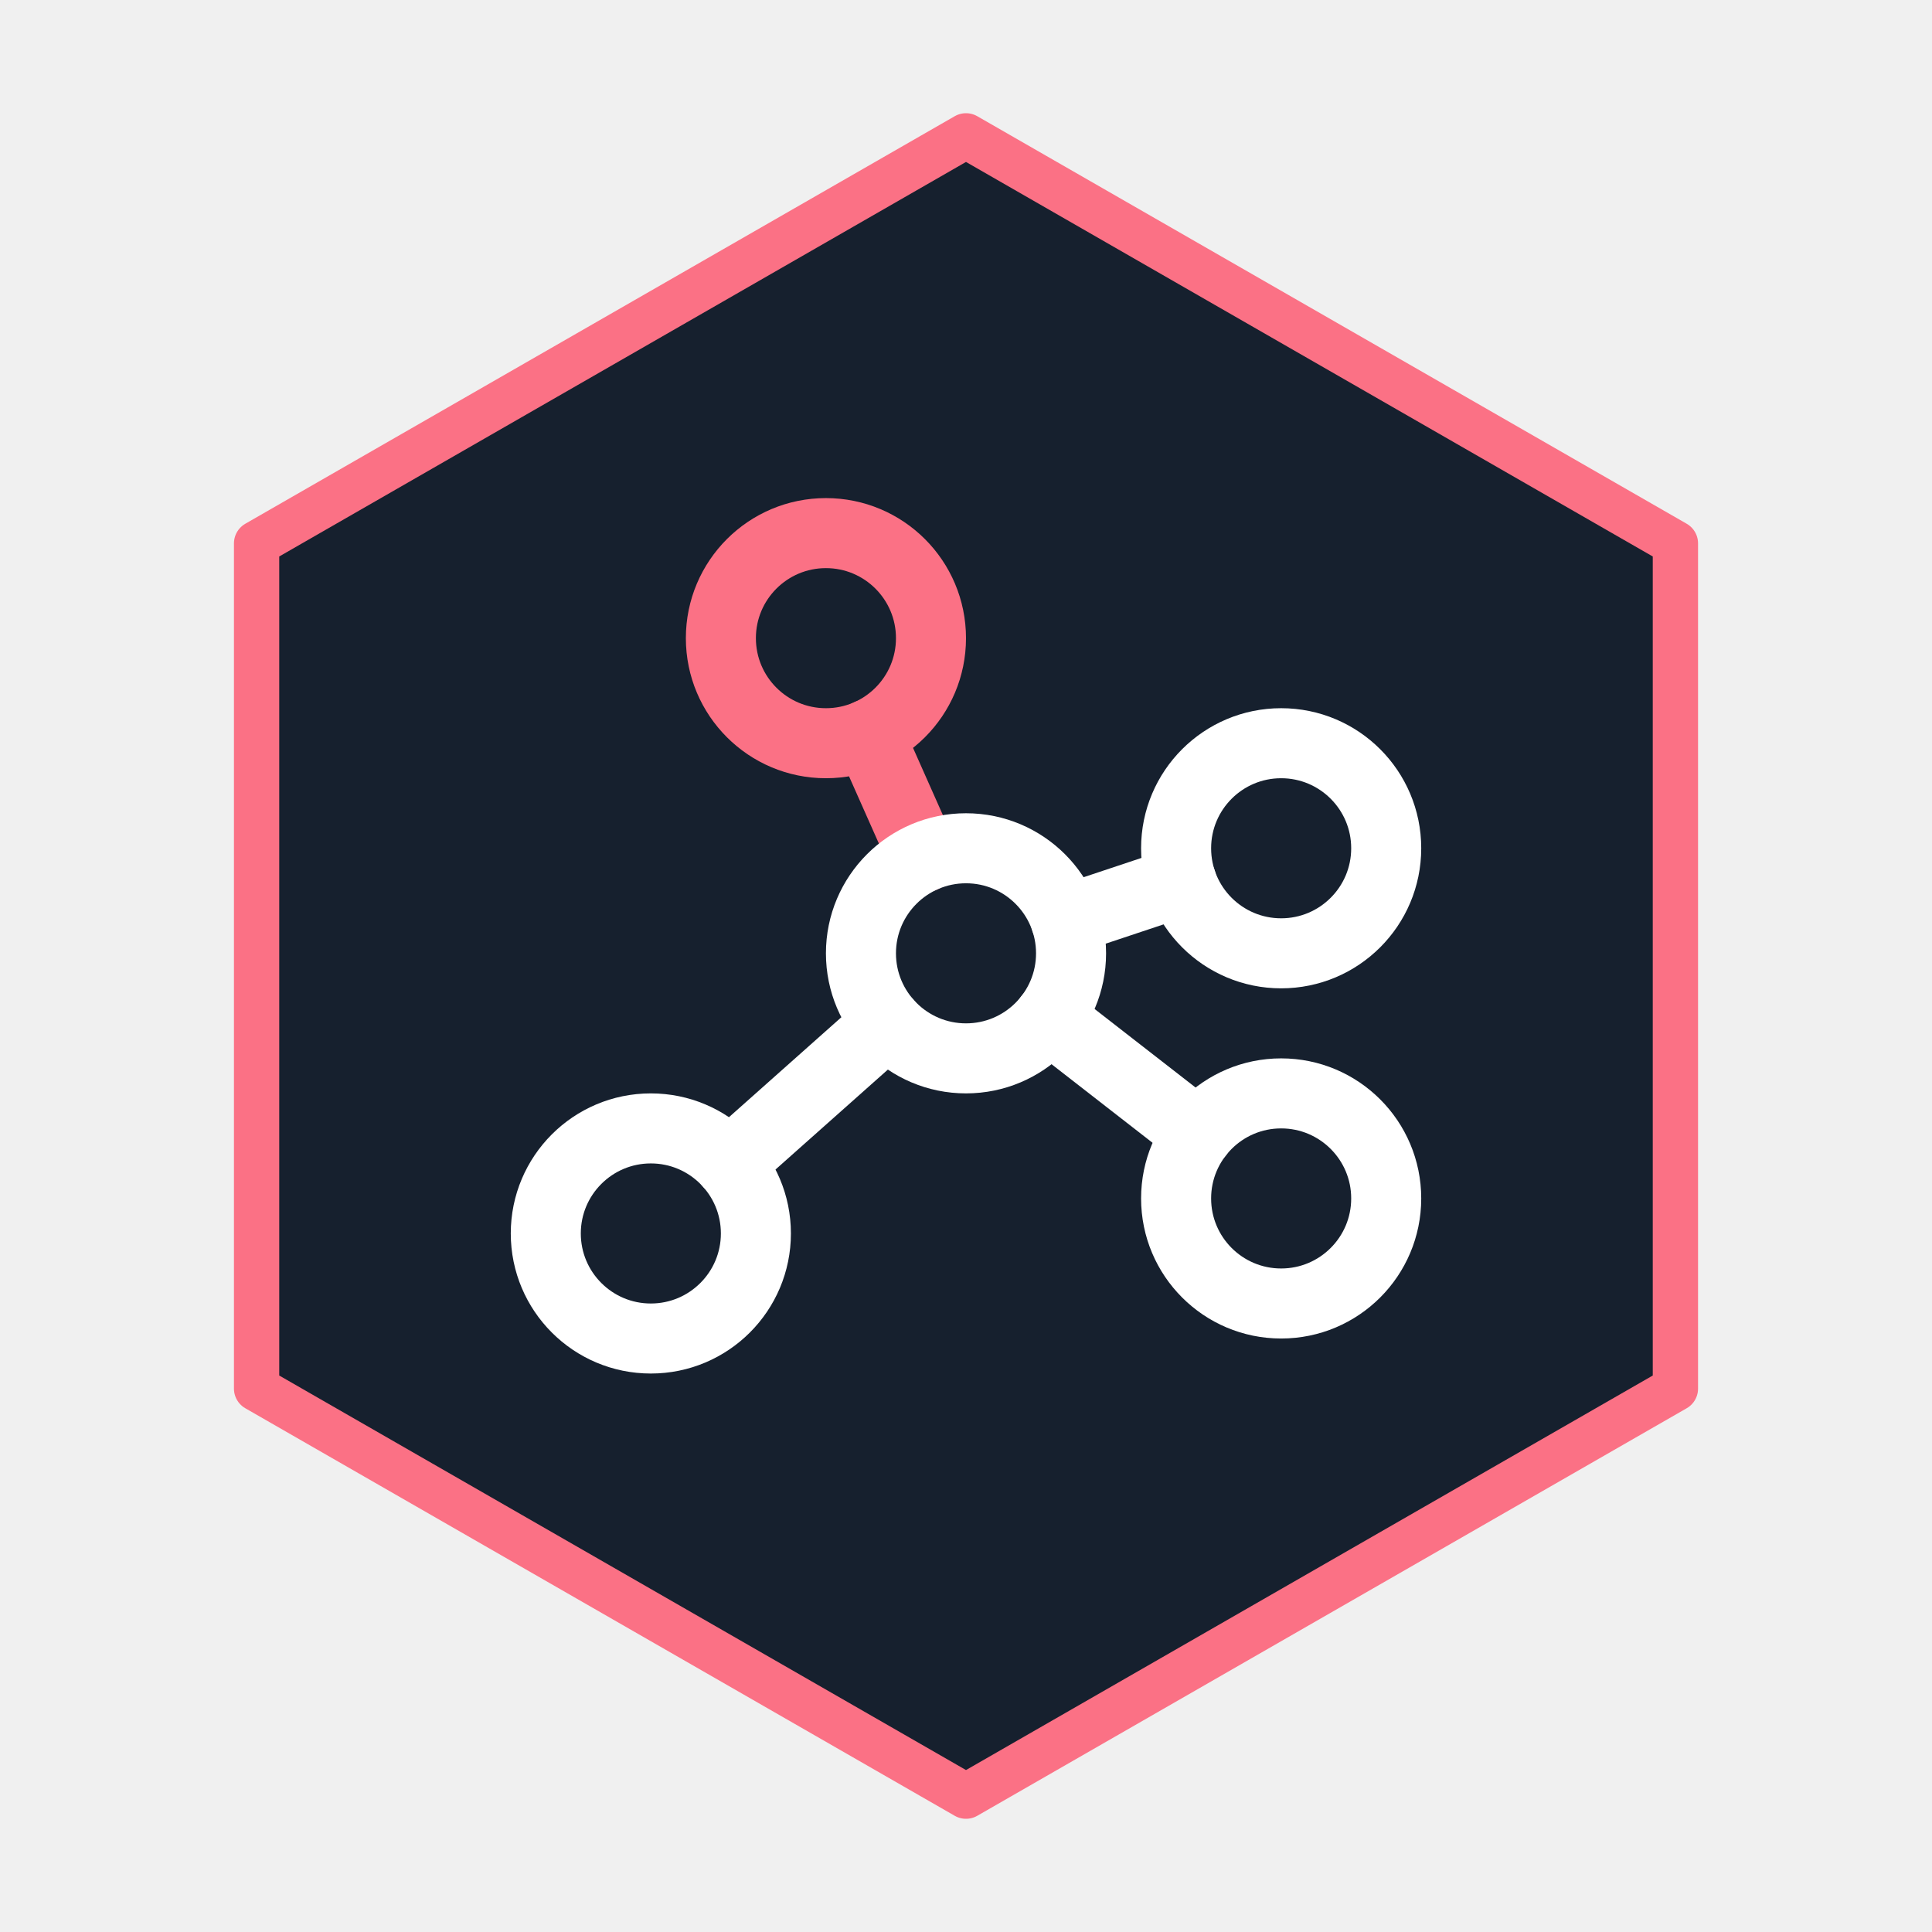
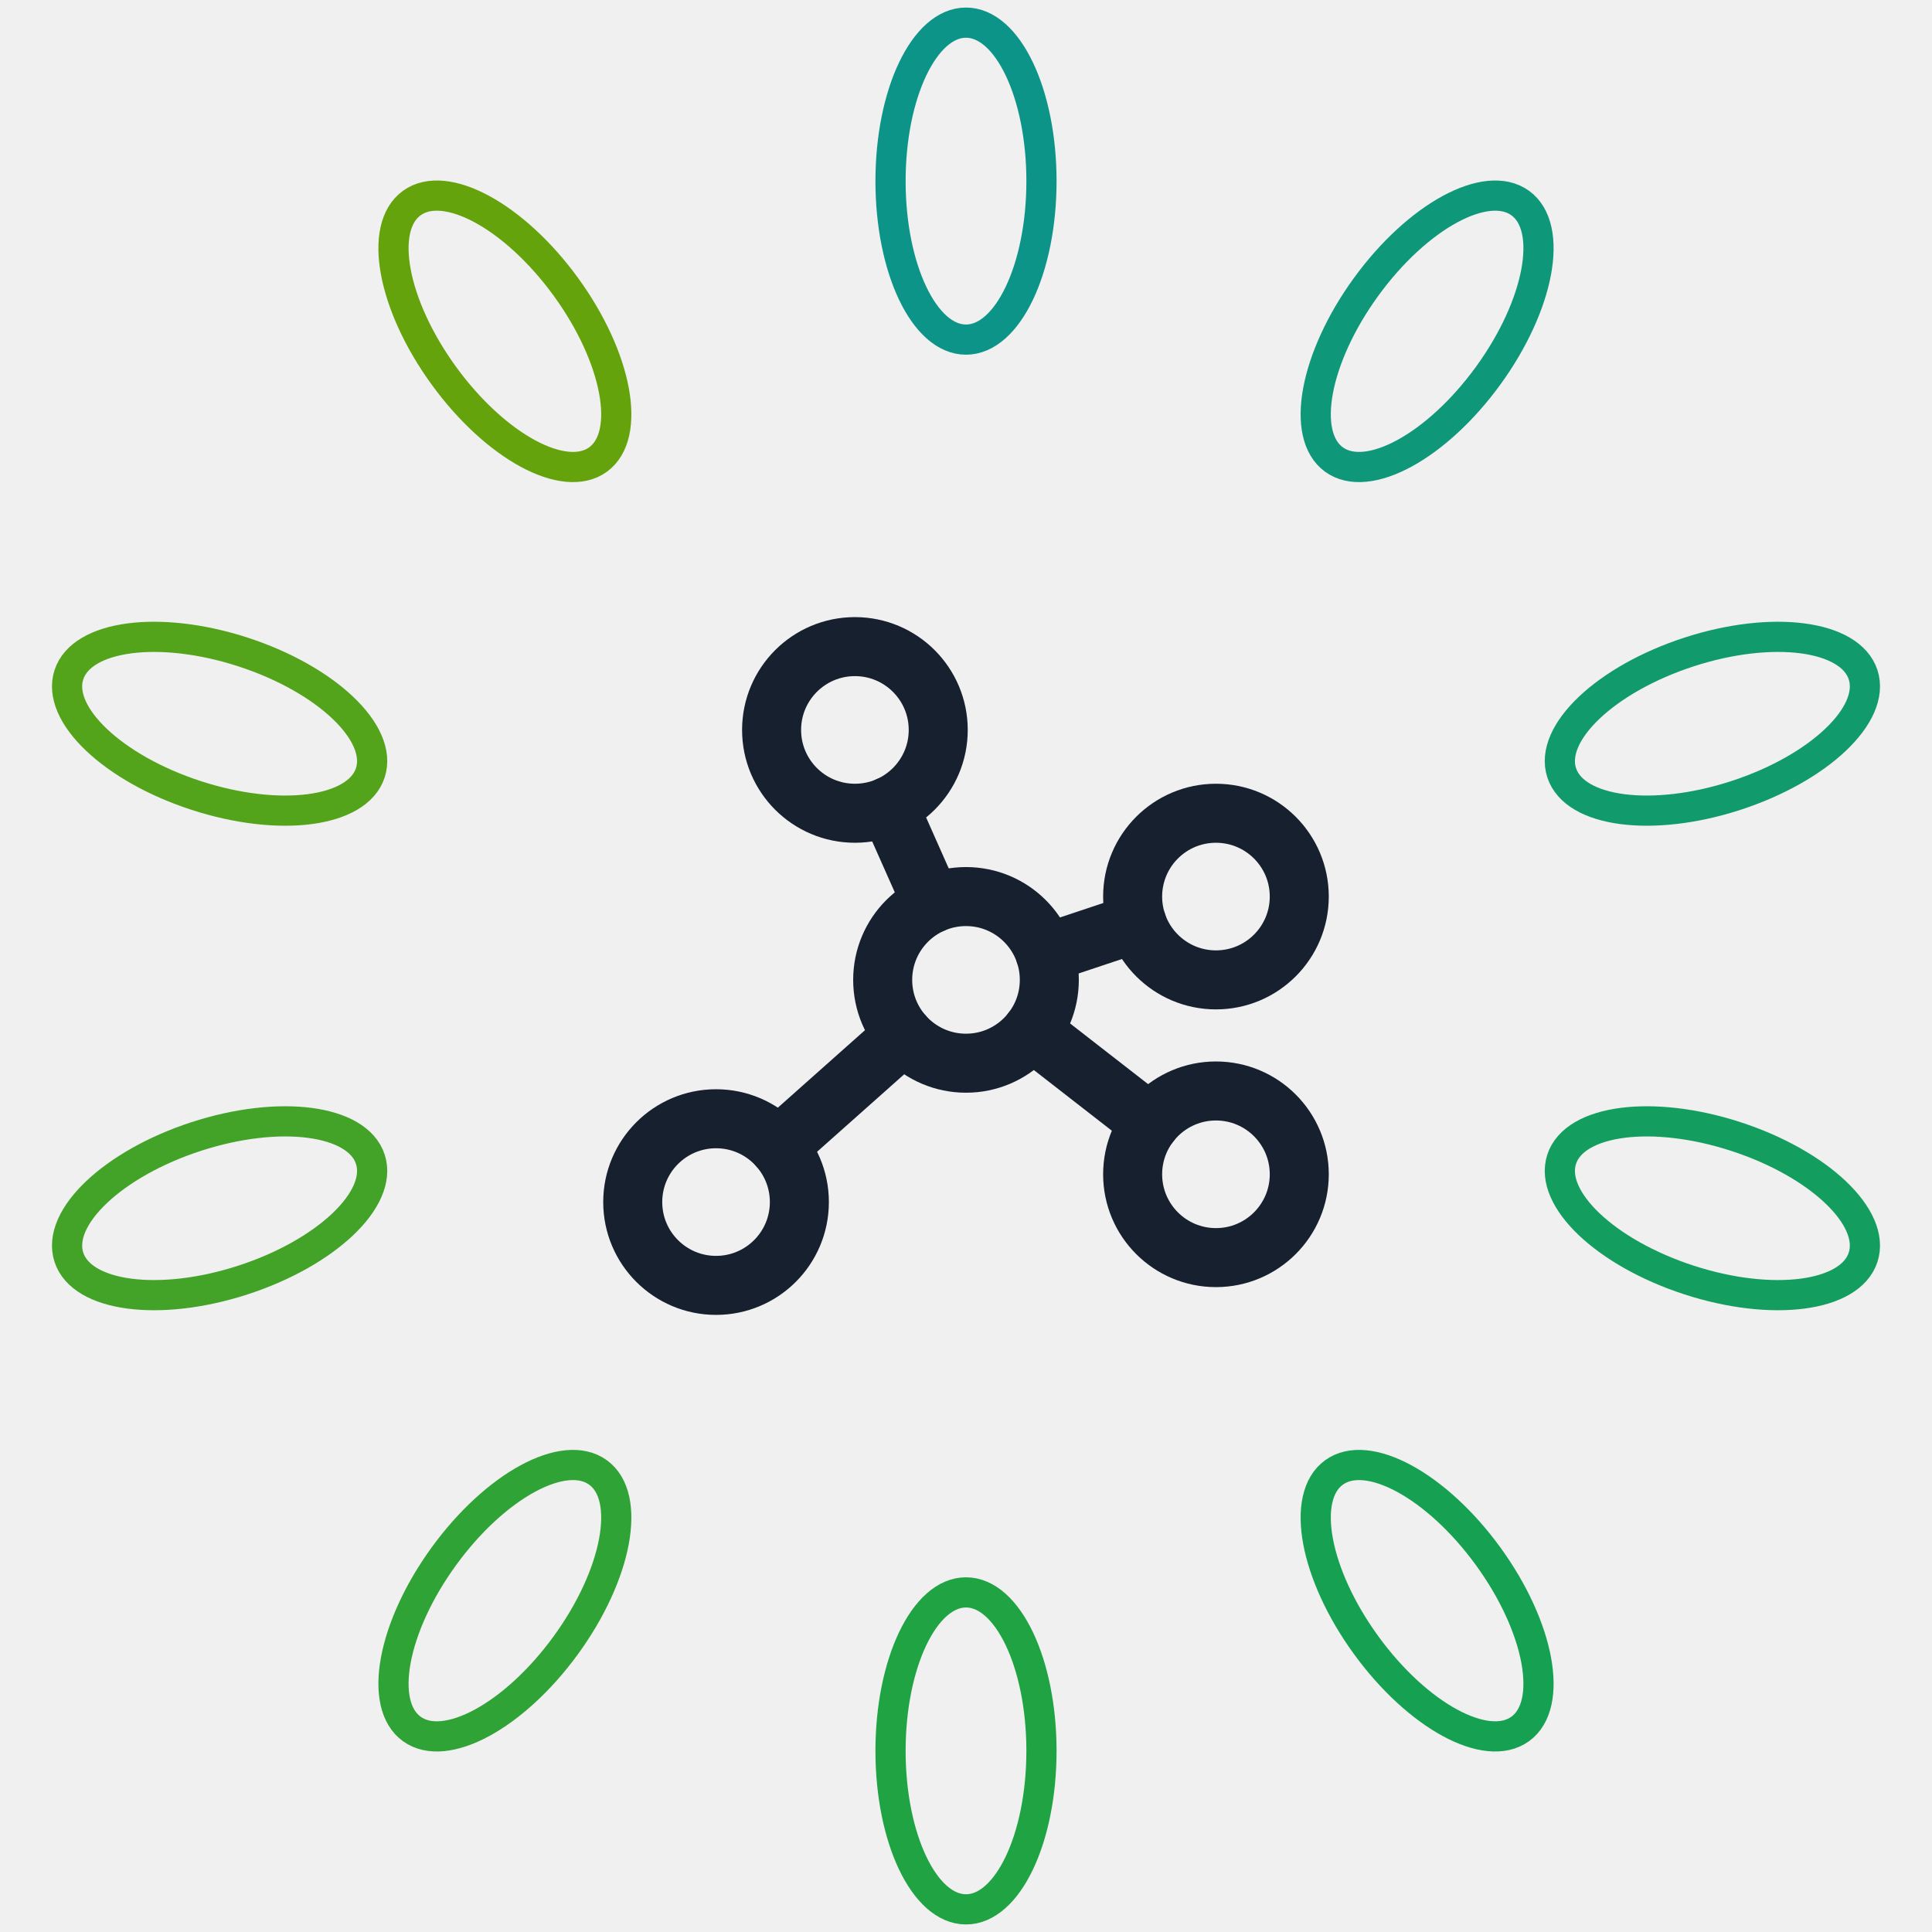
- <svg xmlns="http://www.w3.org/2000/svg" viewBox="0 0 256 256" width="256" height="256" role="img" aria-label="comind logo">
-   <path d="M128 18 L222 72 L222 184 L128 238 L34 184 L34 72 Z" fill="#16202E" stroke="#FB7185" stroke-width="6" stroke-linejoin="round" />
-   <g transform="translate(128 124) scale(0.58) translate(-128 -124)" fill="none" stroke-linecap="round" stroke-linejoin="round" stroke-width="16">
-     <line x1="177.23" y1="111.59" x2="150.77" y2="120.41" stroke="#ffffff" />
-     <line x1="181.06" y1="169.27" x2="146.94" y2="142.73" stroke="#ffffff" />
-     <line x1="110.06" y1="143.94" x2="73.94" y2="176.06" stroke="#ffffff" />
-     <line x1="118.25" y1="106.07" x2="105.75" y2="77.93" stroke="#FB7185" />
-     <circle cx="128" cy="128" r="24" stroke="#ffffff" />
-     <circle cx="200" cy="104" r="24" stroke="#ffffff" />
-     <circle cx="200" cy="184" r="24" stroke="#ffffff" />
-     <circle cx="56" cy="192" r="24" stroke="#ffffff" />
-     <circle cx="96" cy="56" r="24" stroke="#FB7185" />
+ <svg xmlns="http://www.w3.org/2000/svg" viewBox="0 0 256 256" width="256" height="256" role="img" aria-label="comind">
+   <g>
+     <ellipse cx="128.0" cy="24.0" rx="10" ry="21" transform="rotate(0.0 128.0 24.0)" fill="none" stroke="#0d9488" stroke-width="4" />
+     <ellipse cx="189.1" cy="43.9" rx="10" ry="21" transform="rotate(36.0 189.1 43.9)" fill="none" stroke="#0f977a" stroke-width="4" />
+     <ellipse cx="226.9" cy="95.9" rx="10" ry="21" transform="rotate(72.0 226.9 95.9)" fill="none" stroke="#119b6c" stroke-width="4" />
+     <ellipse cx="226.9" cy="160.1" rx="10" ry="21" transform="rotate(108.0 226.9 160.1)" fill="none" stroke="#139e5f" stroke-width="4" />
+     <ellipse cx="189.1" cy="212.1" rx="10" ry="21" transform="rotate(144.0 189.1 212.1)" fill="none" stroke="#15a151" stroke-width="4" />
+     <ellipse cx="128.0" cy="232.0" rx="10" ry="21" transform="rotate(180.0 128.0 232.0)" fill="none" stroke="#1fa343" stroke-width="4" />
+     <ellipse cx="66.9" cy="212.1" rx="10" ry="21" transform="rotate(216.0 66.9 212.1)" fill="none" stroke="#30a336" stroke-width="4" />
+     <ellipse cx="29.1" cy="160.1" rx="10" ry="21" transform="rotate(252.0 29.1 160.1)" fill="none" stroke="#42a328" stroke-width="4" />
+     <ellipse cx="29.1" cy="95.9" rx="10" ry="21" transform="rotate(288.0 29.1 95.9)" fill="none" stroke="#53a31b" stroke-width="4" />
+     <ellipse cx="66.9" cy="43.9" rx="10" ry="21" transform="rotate(324.0 66.9 43.9)" fill="none" stroke="#65a30d" stroke-width="4" />
+   </g>
+   <g transform="translate(128 128) scale(0.46) translate(-128 -124)" fill="none" stroke-linecap="round" stroke-linejoin="round" stroke-width="17">
+     <line x1="177.23" y1="111.59" x2="150.77" y2="120.41" stroke="#16202E" />
+     <line x1="181.06" y1="169.27" x2="146.94" y2="142.73" stroke="#16202E" />
+     <line x1="110.06" y1="143.94" x2="73.94" y2="176.06" stroke="#16202E" />
+     <line x1="118.25" y1="106.07" x2="105.75" y2="77.93" stroke="#16202E" />
+     <circle cx="128" cy="128" r="24" stroke="#16202E" />
+     <circle cx="200" cy="104" r="24" stroke="#16202E" />
+     <circle cx="200" cy="184" r="24" stroke="#16202E" />
+     <circle cx="56" cy="192" r="24" stroke="#16202E" />
+     <circle cx="96" cy="56" r="24" stroke="#16202E" />
  </g>
</svg>
